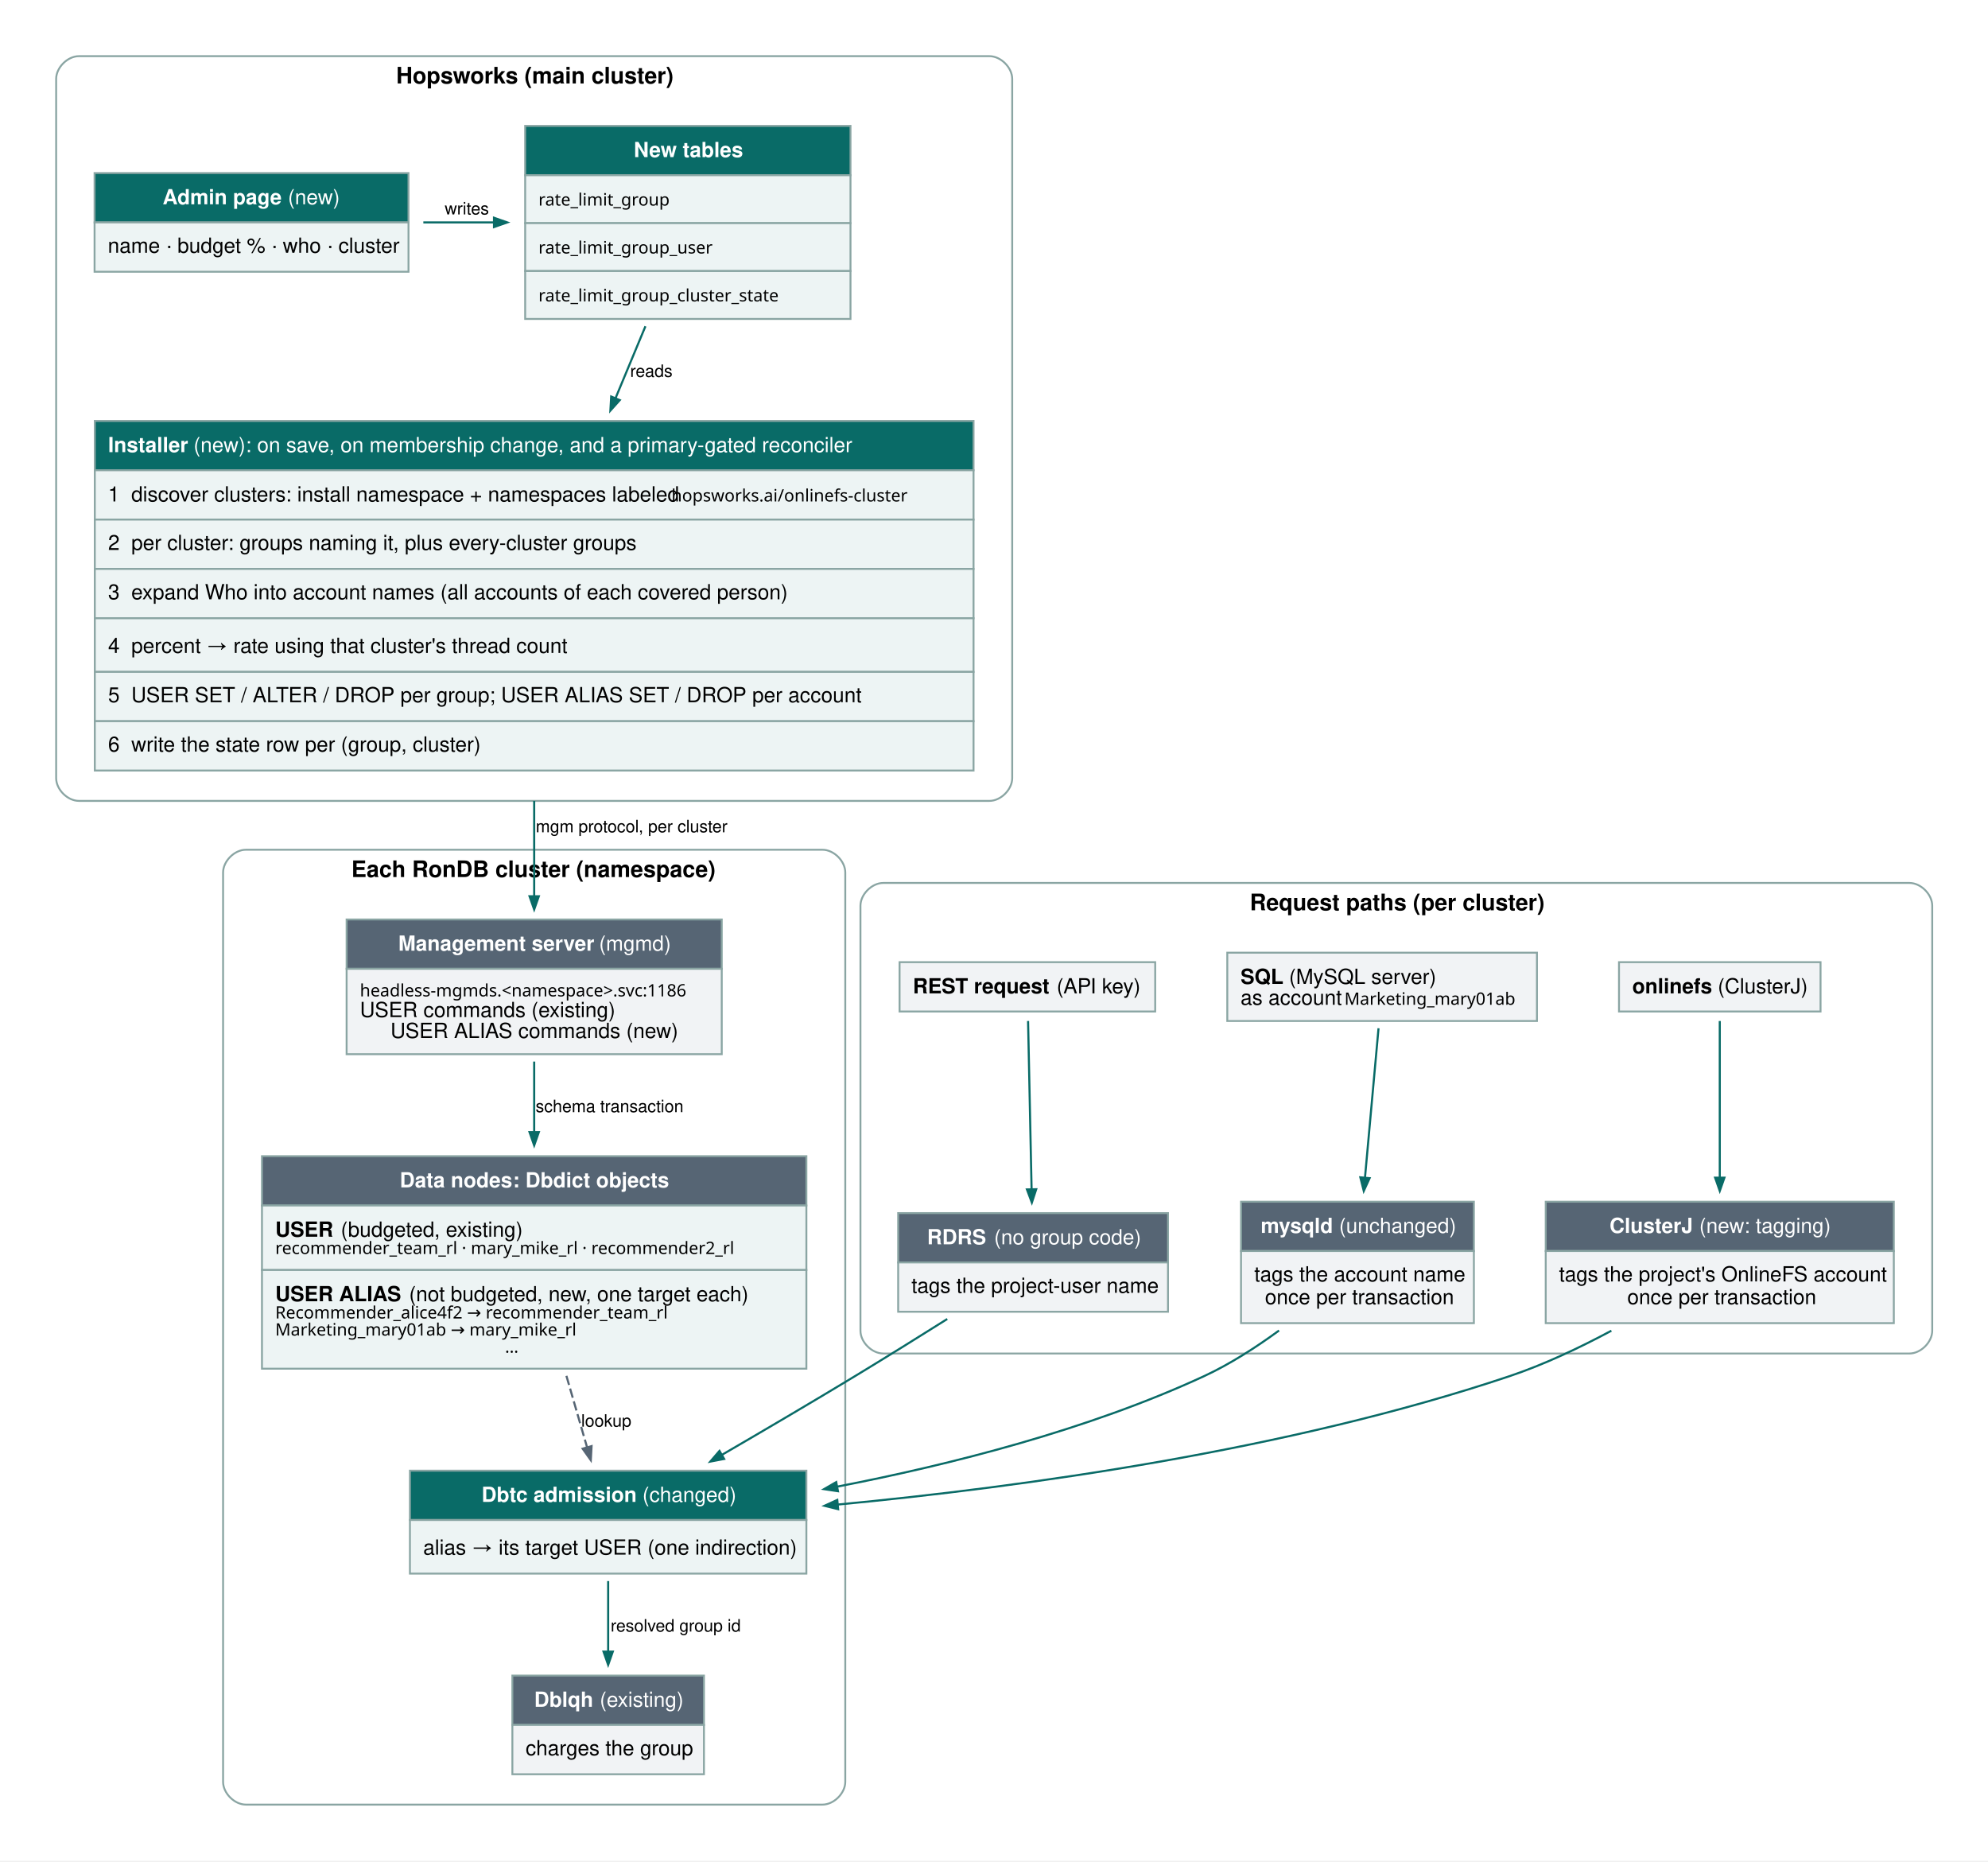
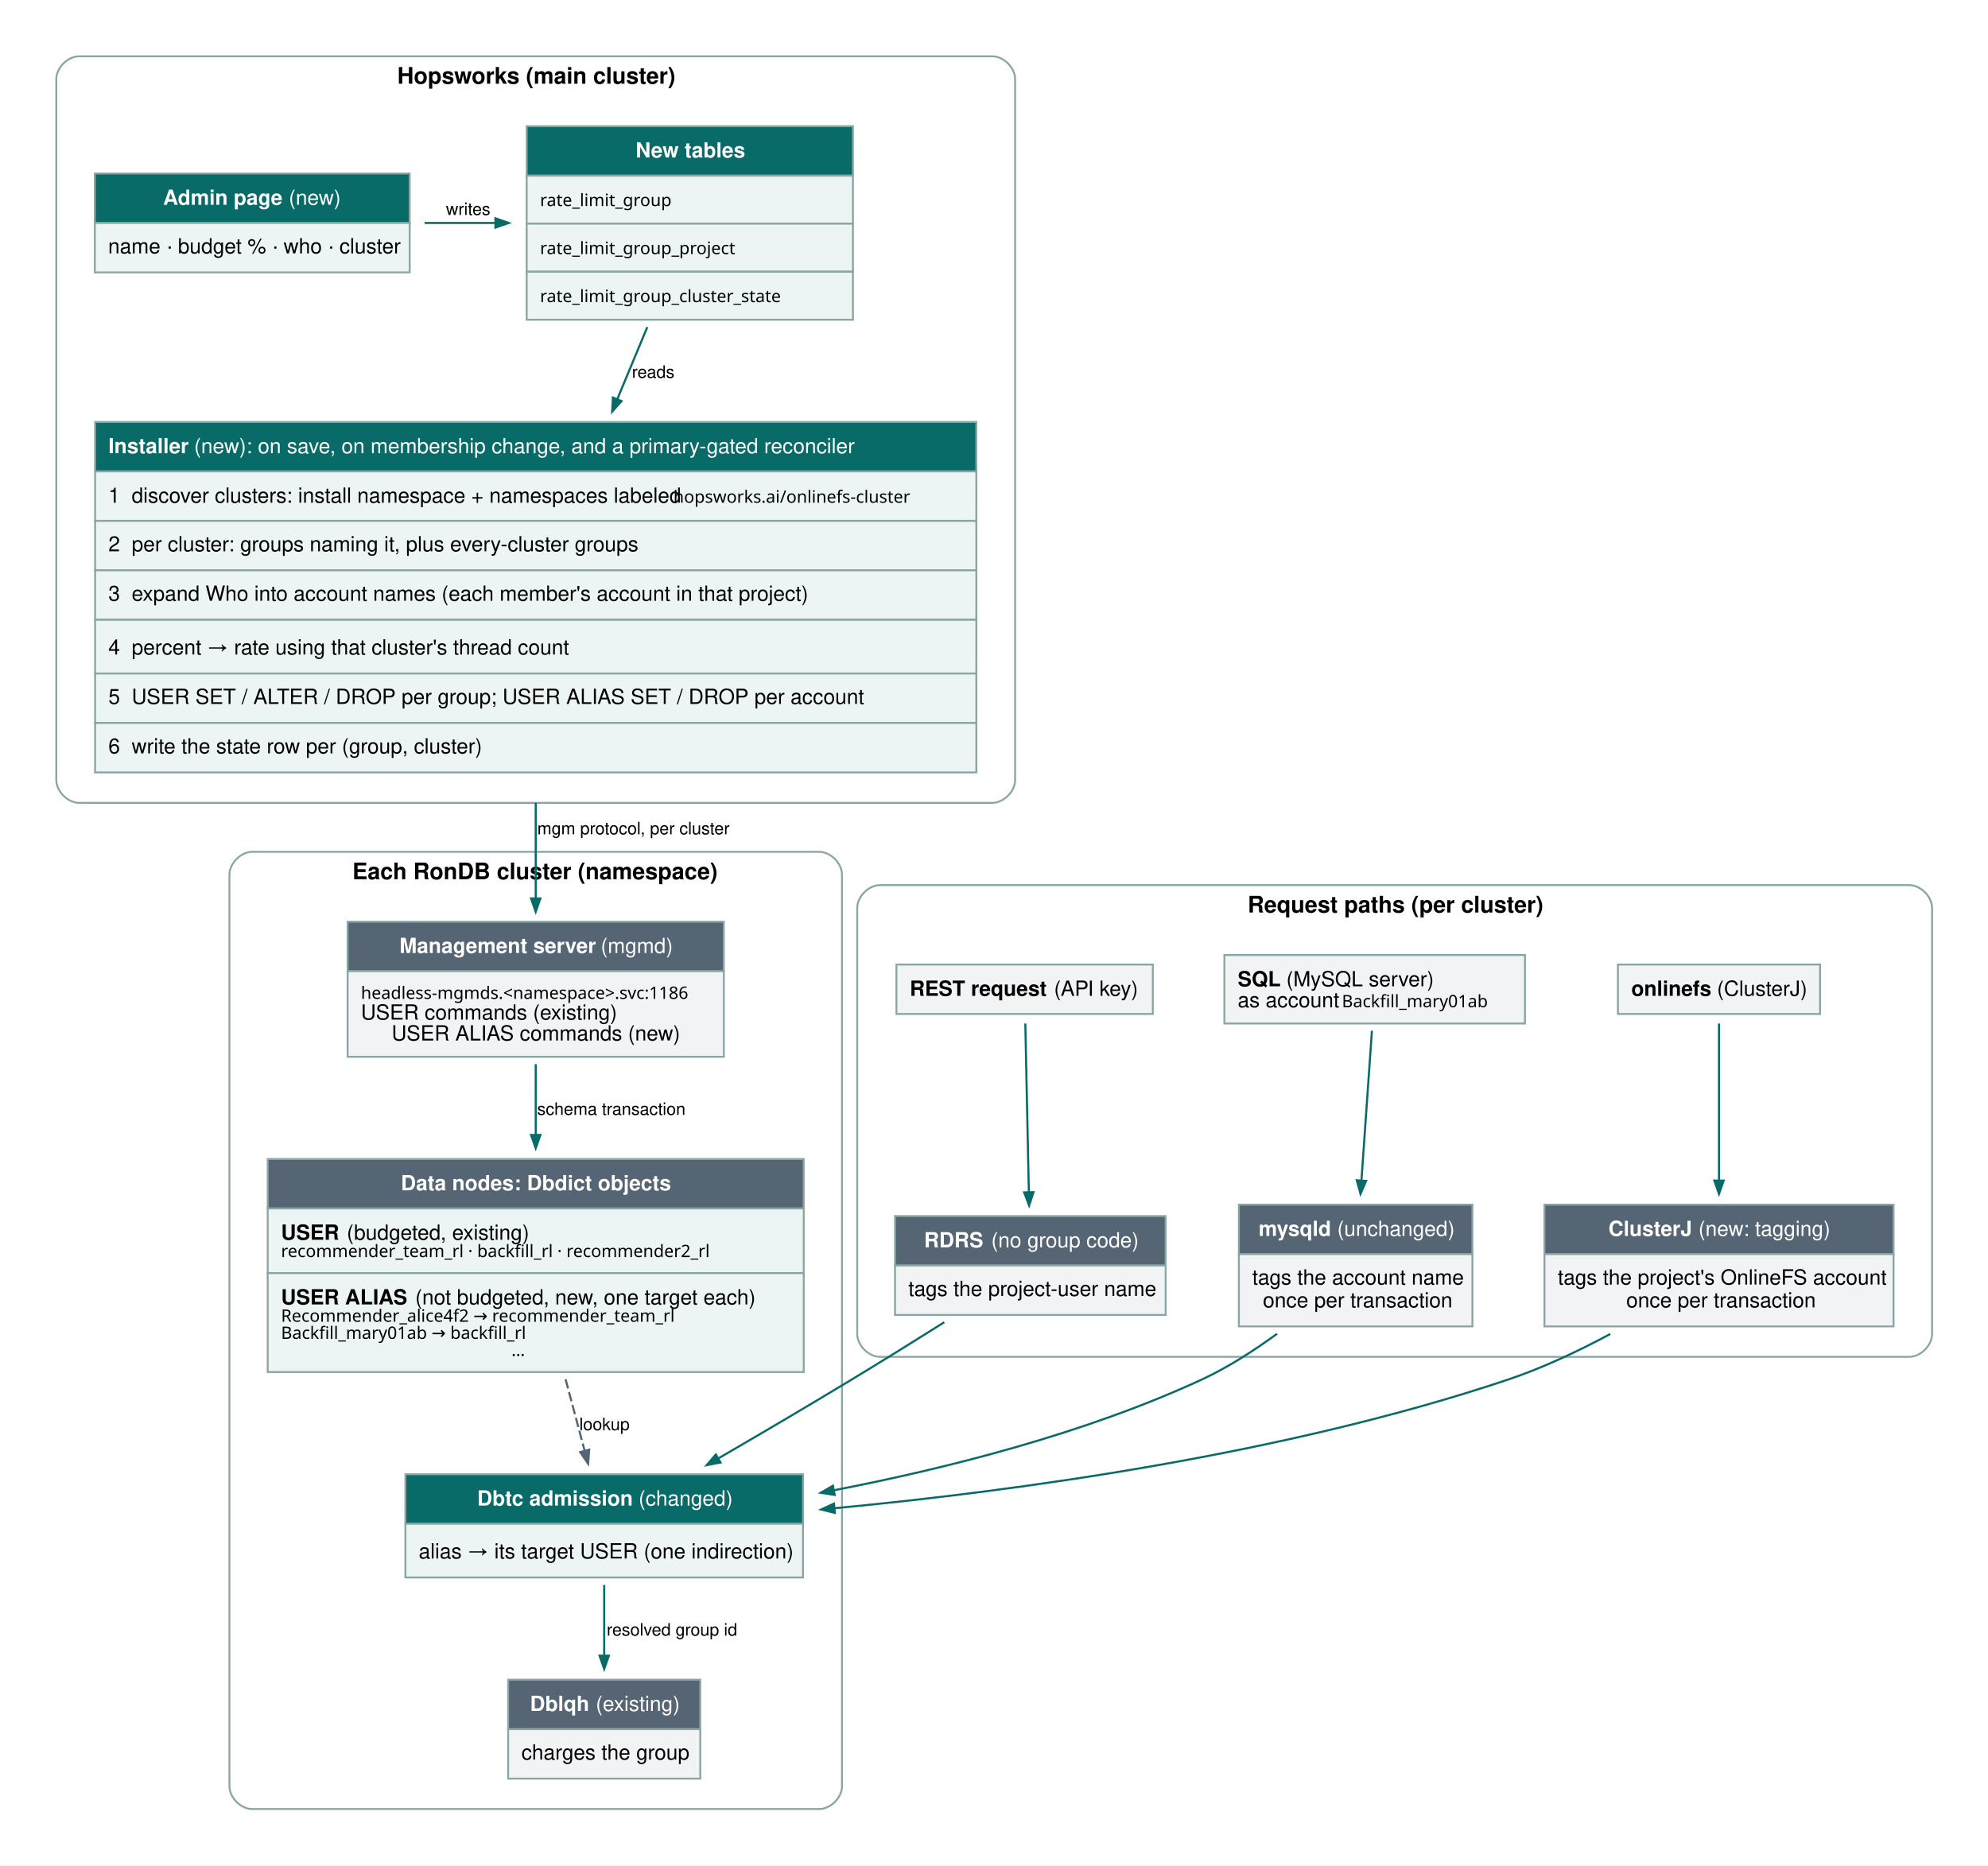
- <svg xmlns="http://www.w3.org/2000/svg" width="1048pt" height="981pt" viewBox="0.00 0.00 1048.00 981.00">
+ <svg xmlns="http://www.w3.org/2000/svg" width="1045pt" height="981pt" viewBox="0.00 0.00 1045.00 981.00">
  <g id="graph0" class="graph" transform="scale(1 1) rotate(0) translate(21.6 959.1)">
-     <polygon fill="white" stroke="none" points="-21.6,21.6 -21.6,-959.1 1026.6,-959.1 1026.6,21.6 -21.6,21.6" />
+     <polygon fill="white" stroke="none" points="-21.6,21.6 -21.6,-959.1 1023.6,-959.1 1023.6,21.6 -21.6,21.6" />
    <g id="clust1" class="cluster">
      <path fill="white" stroke="#8aa5a3" d="M20,-537C20,-537 500,-537 500,-537 506,-537 512,-543 512,-549 512,-549 512,-917.5 512,-917.5 512,-923.5 506,-929.5 500,-929.5 500,-929.5 20,-929.5 20,-929.5 14,-929.5 8,-923.5 8,-917.5 8,-917.5 8,-549 8,-549 8,-543 14,-537 20,-537" />
      <text xml:space="preserve" text-anchor="start" x="187.25" y="-915.1" font-family="Helvetica,sans-Serif" font-weight="bold" font-size="12.00">Hopsworks (main cluster)</text>
    </g>
    <g id="clust2" class="cluster">
-       <path fill="white" stroke="#8aa5a3" d="M108,-8C108,-8 412,-8 412,-8 418,-8 424,-14 424,-20 424,-20 424,-499.25 424,-499.25 424,-505.25 418,-511.25 412,-511.25 412,-511.25 108,-511.25 108,-511.25 102,-511.25 96,-505.25 96,-499.25 96,-499.25 96,-20 96,-20 96,-14 102,-8 108,-8" />
+       <path fill="white" stroke="#8aa5a3" d="M111,-8C111,-8 409,-8 409,-8 415,-8 421,-14 421,-20 421,-20 421,-499.25 421,-499.25 421,-505.25 415,-511.25 409,-511.25 409,-511.25 111,-511.25 111,-511.25 105,-511.25 99,-505.25 99,-499.25 99,-499.25 99,-20 99,-20 99,-14 105,-8 111,-8" />
      <text xml:space="preserve" text-anchor="start" x="163.62" y="-496.85" font-family="Helvetica,sans-Serif" font-weight="bold" font-size="12.00">Each RonDB cluster (namespace)</text>
    </g>
    <g id="clust3" class="cluster">
-       <path fill="white" stroke="#8aa5a3" d="M444,-245.75C444,-245.75 985,-245.75 985,-245.75 991,-245.75 997,-251.75 997,-257.75 997,-257.75 997,-481.75 997,-481.75 997,-487.75 991,-493.75 985,-493.75 985,-493.75 444,-493.75 444,-493.75 438,-493.75 432,-487.75 432,-481.75 432,-481.75 432,-257.75 432,-257.75 432,-251.75 438,-245.75 444,-245.75" />
-       <text xml:space="preserve" text-anchor="start" x="637.25" y="-479.35" font-family="Helvetica,sans-Serif" font-weight="bold" font-size="12.00">Request paths (per cluster)</text>
+       <path fill="white" stroke="#8aa5a3" d="M441,-245.75C441,-245.75 982,-245.75 982,-245.75 988,-245.75 994,-251.75 994,-257.75 994,-257.75 994,-481.75 994,-481.75 994,-487.75 988,-493.75 982,-493.75 982,-493.75 441,-493.75 441,-493.75 435,-493.75 429,-487.75 429,-481.75 429,-481.75 429,-257.75 429,-257.75 429,-251.75 435,-245.75 441,-245.75" />
+       <text xml:space="preserve" text-anchor="start" x="634.25" y="-479.35" font-family="Helvetica,sans-Serif" font-weight="bold" font-size="12.00">Request paths (per cluster)</text>
    </g>
    <g id="node1" class="node">
      <polygon fill="#096b67" stroke="none" points="28.25,-841.88 28.25,-867.88 193.75,-867.88 193.75,-841.88 28.25,-841.88" />
      <polygon fill="none" stroke="#8aa5a3" points="28.25,-841.88 28.25,-867.88 193.75,-867.88 193.75,-841.88 28.25,-841.88" />
      <text xml:space="preserve" text-anchor="start" x="64.12" y="-851.42" font-family="Helvetica,sans-Serif" font-weight="bold" font-size="11.00" fill="white">Admin page</text>
      <text xml:space="preserve" text-anchor="start" x="127.12" y="-851.42" font-family="Helvetica,sans-Serif" font-size="11.00" fill="white"> (new)</text>
      <polygon fill="#edf4f4" stroke="none" points="28.25,-815.88 28.25,-841.88 193.75,-841.88 193.75,-815.88 28.25,-815.88" />
      <polygon fill="none" stroke="#8aa5a3" points="28.25,-815.88 28.25,-841.88 193.75,-841.88 193.75,-815.88 28.25,-815.88" />
      <text xml:space="preserve" text-anchor="start" x="35.25" y="-825.88" font-family="Helvetica,sans-Serif" font-size="11.00">name · budget % · who · cluster</text>
    </g>
    <g id="node2" class="node">
      <polygon fill="#096b67" stroke="none" points="255.25,-866.75 255.25,-892.75 426.75,-892.75 426.75,-866.75 255.25,-866.75" />
      <polygon fill="none" stroke="#8aa5a3" points="255.25,-866.75 255.25,-892.75 426.75,-892.75 426.75,-866.75 255.25,-866.75" />
      <text xml:space="preserve" text-anchor="start" x="312.5" y="-876.3" font-family="Helvetica,sans-Serif" font-weight="bold" font-size="11.00" fill="white">New tables</text>
      <polygon fill="#edf4f4" stroke="none" points="255.25,-841.5 255.25,-866.75 426.75,-866.75 426.75,-841.5 255.25,-841.5" />
      <polygon fill="none" stroke="#8aa5a3" points="255.25,-841.5 255.25,-866.75 426.75,-866.75 426.75,-841.5 255.25,-841.5" />
      <text xml:space="preserve" text-anchor="start" x="262.25" y="-850.75" font-family="Menlo" font-size="9.00">rate_limit_group</text>
      <polygon fill="#edf4f4" stroke="none" points="255.25,-816.25 255.25,-841.5 426.75,-841.5 426.75,-816.25 255.25,-816.25" />
      <polygon fill="none" stroke="#8aa5a3" points="255.25,-816.25 255.25,-841.5 426.75,-841.5 426.75,-816.25 255.25,-816.25" />
-       <text xml:space="preserve" text-anchor="start" x="262.25" y="-825.5" font-family="Menlo" font-size="9.00">rate_limit_group_user</text>
+       <text xml:space="preserve" text-anchor="start" x="262.25" y="-825.5" font-family="Menlo" font-size="9.00">rate_limit_group_project</text>
      <polygon fill="#edf4f4" stroke="none" points="255.25,-791 255.25,-816.25 426.75,-816.25 426.75,-791 255.25,-791" />
      <polygon fill="none" stroke="#8aa5a3" points="255.25,-791 255.25,-816.25 426.75,-816.25 426.75,-791 255.25,-791" />
      <text xml:space="preserve" text-anchor="start" x="262.25" y="-800.25" font-family="Menlo" font-size="9.00">rate_limit_group_cluster_state</text>
    </g>
    <g id="edge1" class="edge">
      <path fill="none" stroke="#096b67" stroke-width="1.1" d="M201.57,-841.88C213.83,-841.88 226.47,-841.88 238.91,-841.88" />
      <polygon fill="#096b67" stroke="#096b67" stroke-width="1.1" points="238.82,-844.33 245.82,-841.88 238.82,-839.43 238.82,-844.33" />
      <text xml:space="preserve" text-anchor="middle" x="224.5" y="-846.08" font-family="Helvetica,sans-Serif" font-size="9.00">writes</text>
    </g>
    <g id="node3" class="node">
      <polygon fill="#096b67" stroke="none" points="28.38,-711.25 28.38,-737.25 491.62,-737.25 491.62,-711.25 28.38,-711.25" />
      <polygon fill="none" stroke="#8aa5a3" points="28.38,-711.25 28.38,-737.25 491.62,-737.25 491.62,-711.25 28.38,-711.25" />
      <text xml:space="preserve" text-anchor="start" x="35.38" y="-720.8" font-family="Helvetica,sans-Serif" font-weight="bold" font-size="11.00" fill="white">Installer</text>
      <text xml:space="preserve" text-anchor="start" x="77.38" y="-720.8" font-family="Helvetica,sans-Serif" font-size="11.00" fill="white"> (new): on save, on membership change, and a primary-gated reconciler</text>
      <polygon fill="#edf4f4" stroke="none" points="28.38,-685.25 28.38,-711.25 491.62,-711.25 491.62,-685.25 28.38,-685.25" />
      <polygon fill="none" stroke="#8aa5a3" points="28.38,-685.25 28.38,-711.25 491.62,-711.25 491.62,-685.25 28.38,-685.25" />
      <text xml:space="preserve" text-anchor="start" x="35.38" y="-694.8" font-family="Helvetica,sans-Serif" font-size="11.00">1  discover clusters: install namespace + namespaces labeled </text>
      <text xml:space="preserve" text-anchor="start" x="332.38" y="-694.8" font-family="Menlo" font-size="9.00">hopsworks.ai/onlinefs-cluster</text>
      <polygon fill="#edf4f4" stroke="none" points="28.38,-659.25 28.38,-685.25 491.62,-685.25 491.62,-659.25 28.38,-659.25" />
      <polygon fill="none" stroke="#8aa5a3" points="28.38,-659.25 28.38,-685.25 491.62,-685.25 491.62,-659.25 28.38,-659.25" />
      <text xml:space="preserve" text-anchor="start" x="35.38" y="-669.25" font-family="Helvetica,sans-Serif" font-size="11.00">2  per cluster: groups naming it, plus every-cluster groups</text>
      <polygon fill="#edf4f4" stroke="none" points="28.38,-633.25 28.38,-659.25 491.62,-659.25 491.62,-633.25 28.38,-633.25" />
      <polygon fill="none" stroke="#8aa5a3" points="28.38,-633.25 28.38,-659.25 491.62,-659.25 491.62,-633.25 28.38,-633.25" />
-       <text xml:space="preserve" text-anchor="start" x="35.38" y="-643.25" font-family="Helvetica,sans-Serif" font-size="11.00">3  expand Who into account names (all accounts of each covered person)</text>
+       <text xml:space="preserve" text-anchor="start" x="35.38" y="-643.25" font-family="Helvetica,sans-Serif" font-size="11.00">3  expand Who into account names (each member's account in that project)</text>
      <polygon fill="#edf4f4" stroke="none" points="28.38,-605 28.38,-633.25 491.62,-633.25 491.62,-605 28.38,-605" />
      <polygon fill="none" stroke="#8aa5a3" points="28.38,-605 28.38,-633.25 491.62,-633.25 491.62,-605 28.38,-605" />
      <text xml:space="preserve" text-anchor="start" x="35.38" y="-615" font-family="Helvetica,sans-Serif" font-size="11.00">4  percent → rate using that cluster's thread count</text>
      <polygon fill="#edf4f4" stroke="none" points="28.38,-579 28.38,-605 491.62,-605 491.62,-579 28.38,-579" />
      <polygon fill="none" stroke="#8aa5a3" points="28.38,-579 28.38,-605 491.62,-605 491.62,-579 28.38,-579" />
      <text xml:space="preserve" text-anchor="start" x="35.38" y="-589" font-family="Helvetica,sans-Serif" font-size="11.00">5  USER SET / ALTER / DROP per group; USER ALIAS SET / DROP per account</text>
      <polygon fill="#edf4f4" stroke="none" points="28.38,-553 28.38,-579 491.62,-579 491.62,-553 28.38,-553" />
      <polygon fill="none" stroke="#8aa5a3" points="28.38,-553 28.38,-579 491.62,-579 491.62,-553 28.38,-553" />
      <text xml:space="preserve" text-anchor="start" x="35.38" y="-563" font-family="Helvetica,sans-Serif" font-size="11.00">6  write the state row per (group, cluster)</text>
    </g>
    <g id="edge2" class="edge">
      <path fill="none" stroke="#096b67" stroke-width="1.1" d="M318.65,-787.14C313.68,-775.19 308.25,-762.13 302.76,-748.94" />
      <polygon fill="#096b67" stroke="#096b67" stroke-width="1.1" points="305.12,-748.22 300.17,-742.7 300.59,-750.1 305.12,-748.22" />
      <text xml:space="preserve" text-anchor="middle" x="321.76" y="-760.45" font-family="Helvetica,sans-Serif" font-size="9.00">reads</text>
    </g>
    <g id="node4" class="node">
      <polygon fill="#566574" stroke="none" points="161.12,-448.5 161.12,-474.5 358.88,-474.5 358.88,-448.5 161.12,-448.5" />
      <polygon fill="none" stroke="#8aa5a3" points="161.12,-448.5 161.12,-474.5 358.88,-474.5 358.88,-448.5 161.12,-448.5" />
      <text xml:space="preserve" text-anchor="start" x="188.38" y="-458.05" font-family="Helvetica,sans-Serif" font-weight="bold" font-size="11.00" fill="white">Management server</text>
      <text xml:space="preserve" text-anchor="start" x="291.12" y="-458.05" font-family="Helvetica,sans-Serif" font-size="11.00" fill="white"> (mgmd)</text>
      <polygon fill="#f1f3f5" stroke="none" points="161.12,-403.5 161.12,-448.5 358.88,-448.5 358.88,-403.5 161.12,-403.5" />
      <polygon fill="none" stroke="#8aa5a3" points="161.12,-403.5 161.12,-448.5 358.88,-448.5 358.88,-403.5 161.12,-403.5" />
      <text xml:space="preserve" text-anchor="start" x="168.12" y="-433.95" font-family="Menlo" font-size="9.00">headless-mgmds.&lt;namespace&gt;.svc:1186</text>
      <text xml:space="preserve" text-anchor="start" x="168.12" y="-423.05" font-family="Helvetica,sans-Serif" font-size="11.00">USER commands (existing)</text>
      <text xml:space="preserve" text-anchor="start" x="184.25" y="-412.05" font-family="Helvetica,sans-Serif" font-size="11.00">USER ALIAS commands (new)</text>
    </g>
    <g id="edge9" class="edge">
      <path fill="none" stroke="#096b67" stroke-width="1.1" d="M260,-537C260,-519.3 260,-501.81 260,-486.65" />
      <polygon fill="#096b67" stroke="#096b67" stroke-width="1.1" points="262.45,-486.74 260,-479.74 257.55,-486.74 262.45,-486.74" />
      <text xml:space="preserve" text-anchor="middle" x="311.38" y="-520.45" font-family="Helvetica,sans-Serif" font-size="9.00">mgm protocol, per cluster</text>
    </g>
    <g id="node5" class="node">
-       <polygon fill="#566574" stroke="none" points="116.5,-323.75 116.5,-349.75 403.5,-349.75 403.5,-323.75 116.5,-323.75" />
-       <polygon fill="none" stroke="#8aa5a3" points="116.5,-323.75 116.5,-349.75 403.5,-349.75 403.5,-323.75 116.5,-323.75" />
+       <polygon fill="#566574" stroke="none" points="119.12,-323.75 119.12,-349.75 400.88,-349.75 400.88,-323.75 119.12,-323.75" />
+       <polygon fill="none" stroke="#8aa5a3" points="119.12,-323.75 119.12,-349.75 400.88,-349.75 400.88,-323.75 119.12,-323.75" />
      <text xml:space="preserve" text-anchor="start" x="189.12" y="-333.3" font-family="Helvetica,sans-Serif" font-weight="bold" font-size="11.00" fill="white">Data nodes: Dbdict objects</text>
-       <polygon fill="#edf4f4" stroke="none" points="116.5,-289.75 116.5,-323.75 403.5,-323.75 403.5,-289.75 116.5,-289.75" />
-       <polygon fill="none" stroke="#8aa5a3" points="116.5,-289.75 116.5,-323.75 403.5,-323.75 403.5,-289.75 116.5,-289.75" />
-       <text xml:space="preserve" text-anchor="start" x="123.5" y="-307.3" font-family="Helvetica,sans-Serif" font-weight="bold" font-size="11.00">USER</text>
-       <text xml:space="preserve" text-anchor="start" x="155" y="-307.3" font-family="Helvetica,sans-Serif" font-size="11.00"> (budgeted, existing)</text>
-       <text xml:space="preserve" text-anchor="start" x="123.5" y="-298.2" font-family="Menlo" font-size="9.00">recommender_team_rl · mary_mike_rl · recommender2_rl</text>
-       <polygon fill="#edf4f4" stroke="none" points="116.5,-237.75 116.5,-289.75 403.5,-289.75 403.5,-237.75 116.5,-237.75" />
-       <polygon fill="none" stroke="#8aa5a3" points="116.5,-237.75 116.5,-289.75 403.5,-289.75 403.5,-237.75 116.5,-237.75" />
-       <text xml:space="preserve" text-anchor="start" x="123.5" y="-273.3" font-family="Helvetica,sans-Serif" font-weight="bold" font-size="11.00">USER ALIAS</text>
-       <text xml:space="preserve" text-anchor="start" x="191" y="-273.3" font-family="Helvetica,sans-Serif" font-size="11.00"> (not budgeted, new, one target each)</text>
-       <text xml:space="preserve" text-anchor="start" x="123.5" y="-264.2" font-family="Menlo" font-size="9.00">Recommender_alice4f2 → recommender_team_rl</text>
-       <text xml:space="preserve" text-anchor="start" x="123.5" y="-255.2" font-family="Menlo" font-size="9.00">Marketing_mary01ab → mary_mike_rl</text>
-       <text xml:space="preserve" text-anchor="start" x="244.62" y="-246.2" font-family="Menlo" font-size="9.00">…</text>
+       <polygon fill="#edf4f4" stroke="none" points="119.12,-289.75 119.12,-323.75 400.88,-323.75 400.88,-289.75 119.12,-289.75" />
+       <polygon fill="none" stroke="#8aa5a3" points="119.12,-289.75 119.12,-323.75 400.88,-323.75 400.88,-289.75 119.12,-289.75" />
+       <text xml:space="preserve" text-anchor="start" x="126.12" y="-307.3" font-family="Helvetica,sans-Serif" font-weight="bold" font-size="11.00">USER</text>
+       <text xml:space="preserve" text-anchor="start" x="157.62" y="-307.3" font-family="Helvetica,sans-Serif" font-size="11.00"> (budgeted, existing)</text>
+       <text xml:space="preserve" text-anchor="start" x="126.12" y="-298.2" font-family="Menlo" font-size="9.00">recommender_team_rl · backfill_rl · recommender2_rl</text>
+       <polygon fill="#edf4f4" stroke="none" points="119.12,-237.75 119.12,-289.75 400.88,-289.75 400.88,-237.75 119.12,-237.75" />
+       <polygon fill="none" stroke="#8aa5a3" points="119.12,-237.75 119.12,-289.75 400.88,-289.75 400.88,-237.75 119.12,-237.75" />
+       <text xml:space="preserve" text-anchor="start" x="126.12" y="-273.3" font-family="Helvetica,sans-Serif" font-weight="bold" font-size="11.00">USER ALIAS</text>
+       <text xml:space="preserve" text-anchor="start" x="193.62" y="-273.3" font-family="Helvetica,sans-Serif" font-size="11.00"> (not budgeted, new, one target each)</text>
+       <text xml:space="preserve" text-anchor="start" x="126.12" y="-264.2" font-family="Menlo" font-size="9.00">Recommender_alice4f2 → recommender_team_rl</text>
+       <text xml:space="preserve" text-anchor="start" x="126.12" y="-255.2" font-family="Menlo" font-size="9.00">Backfill_mary01ab → backfill_rl</text>
+       <text xml:space="preserve" text-anchor="start" x="247.25" y="-246.2" font-family="Menlo" font-size="9.00">…</text>
    </g>
    <g id="edge3" class="edge">
      <path fill="none" stroke="#096b67" stroke-width="1.1" d="M260,-399.61C260,-388.05 260,-375.01 260,-362.15" />
      <polygon fill="#096b67" stroke="#096b67" stroke-width="1.1" points="262.45,-362.41 260,-355.41 257.55,-362.41 262.45,-362.41" />
      <text xml:space="preserve" text-anchor="middle" x="299.75" y="-372.95" font-family="Helvetica,sans-Serif" font-size="9.00">schema transaction</text>
    </g>
    <g id="node6" class="node">
-       <polygon fill="#096b67" stroke="none" points="194.5,-158 194.5,-184 403.5,-184 403.5,-158 194.5,-158" />
-       <polygon fill="none" stroke="#8aa5a3" points="194.5,-158 194.5,-184 403.5,-184 403.5,-158 194.5,-158" />
-       <text xml:space="preserve" text-anchor="start" x="232.25" y="-167.55" font-family="Helvetica,sans-Serif" font-weight="bold" font-size="11.00" fill="white">Dbtc admission</text>
-       <text xml:space="preserve" text-anchor="start" x="314" y="-167.55" font-family="Helvetica,sans-Serif" font-size="11.00" fill="white"> (changed)</text>
-       <polygon fill="#edf4f4" stroke="none" points="194.5,-129.75 194.5,-158 403.5,-158 403.5,-129.75 194.5,-129.75" />
-       <polygon fill="none" stroke="#8aa5a3" points="194.5,-129.75 194.5,-158 403.5,-158 403.5,-129.75 194.5,-129.75" />
-       <text xml:space="preserve" text-anchor="start" x="201.5" y="-139.75" font-family="Helvetica,sans-Serif" font-size="11.00">alias → its target USER (one indirection)</text>
+       <polygon fill="#096b67" stroke="none" points="191.5,-158 191.5,-184 400.5,-184 400.5,-158 191.5,-158" />
+       <polygon fill="none" stroke="#8aa5a3" points="191.5,-158 191.5,-184 400.5,-184 400.5,-158 191.5,-158" />
+       <text xml:space="preserve" text-anchor="start" x="229.25" y="-167.55" font-family="Helvetica,sans-Serif" font-weight="bold" font-size="11.00" fill="white">Dbtc admission</text>
+       <text xml:space="preserve" text-anchor="start" x="311" y="-167.55" font-family="Helvetica,sans-Serif" font-size="11.00" fill="white"> (changed)</text>
+       <polygon fill="#edf4f4" stroke="none" points="191.5,-129.75 191.5,-158 400.5,-158 400.5,-129.75 191.5,-129.75" />
+       <polygon fill="none" stroke="#8aa5a3" points="191.5,-129.75 191.5,-158 400.5,-158 400.5,-129.75 191.5,-129.75" />
+       <text xml:space="preserve" text-anchor="start" x="198.5" y="-139.75" font-family="Helvetica,sans-Serif" font-size="11.00">alias → its target USER (one indirection)</text>
    </g>
    <g id="edge4" class="edge">
-       <path fill="none" stroke="#566574" stroke-width="1.1" stroke-dasharray="5,2" d="M276.99,-233.98C280.69,-221.19 284.51,-207.97 287.91,-196.21" />
-       <polygon fill="#566574" stroke="#566574" stroke-width="1.1" points="290.25,-196.94 289.85,-189.53 285.55,-195.58 290.25,-196.94" />
-       <text xml:space="preserve" text-anchor="middle" x="298.02" y="-207.2" font-family="Helvetica,sans-Serif" font-size="9.00">lookup</text>
+       <path fill="none" stroke="#566574" stroke-width="1.1" stroke-dasharray="5,2" d="M275.69,-233.98C279.1,-221.19 282.63,-207.97 285.77,-196.21" />
+       <polygon fill="#566574" stroke="#566574" stroke-width="1.1" points="288.11,-196.94 287.55,-189.54 283.38,-195.67 288.11,-196.94" />
+       <text xml:space="preserve" text-anchor="middle" x="296.16" y="-207.2" font-family="Helvetica,sans-Serif" font-size="9.00">lookup</text>
    </g>
    <g id="node7" class="node">
-       <polygon fill="#566574" stroke="none" points="248.5,-50 248.5,-76 349.5,-76 349.5,-50 248.5,-50" />
-       <polygon fill="none" stroke="#8aa5a3" points="248.5,-50 248.5,-76 349.5,-76 349.5,-50 248.5,-50" />
-       <text xml:space="preserve" text-anchor="start" x="260" y="-59.55" font-family="Helvetica,sans-Serif" font-weight="bold" font-size="11.00" fill="white">Dblqh</text>
-       <text xml:space="preserve" text-anchor="start" x="291.5" y="-59.55" font-family="Helvetica,sans-Serif" font-size="11.00" fill="white"> (existing)</text>
-       <polygon fill="#f1f3f5" stroke="none" points="248.5,-24 248.5,-50 349.5,-50 349.5,-24 248.5,-24" />
-       <polygon fill="none" stroke="#8aa5a3" points="248.5,-24 248.5,-50 349.5,-50 349.5,-24 248.5,-24" />
-       <text xml:space="preserve" text-anchor="start" x="255.5" y="-34" font-family="Helvetica,sans-Serif" font-size="11.00">charges the group</text>
+       <polygon fill="#566574" stroke="none" points="245.5,-50 245.5,-76 346.5,-76 346.5,-50 245.5,-50" />
+       <polygon fill="none" stroke="#8aa5a3" points="245.5,-50 245.5,-76 346.5,-76 346.5,-50 245.5,-50" />
+       <text xml:space="preserve" text-anchor="start" x="257" y="-59.55" font-family="Helvetica,sans-Serif" font-weight="bold" font-size="11.00" fill="white">Dblqh</text>
+       <text xml:space="preserve" text-anchor="start" x="288.5" y="-59.55" font-family="Helvetica,sans-Serif" font-size="11.00" fill="white"> (existing)</text>
+       <polygon fill="#f1f3f5" stroke="none" points="245.5,-24 245.5,-50 346.5,-50 346.5,-24 245.5,-24" />
+       <polygon fill="none" stroke="#8aa5a3" points="245.5,-24 245.5,-50 346.5,-50 346.5,-24 245.5,-24" />
+       <text xml:space="preserve" text-anchor="start" x="252.5" y="-34" font-family="Helvetica,sans-Serif" font-size="11.00">charges the group</text>
    </g>
    <g id="edge5" class="edge">
-       <path fill="none" stroke="#096b67" stroke-width="1.1" d="M299,-125.82C299,-114.23 299,-100.84 299,-88.62" />
-       <polygon fill="#096b67" stroke="#096b67" stroke-width="1.1" points="301.45,-88.64 299,-81.64 296.55,-88.64 301.45,-88.64" />
-       <text xml:space="preserve" text-anchor="middle" x="334.62" y="-99.2" font-family="Helvetica,sans-Serif" font-size="9.00">resolved group id</text>
+       <path fill="none" stroke="#096b67" stroke-width="1.1" d="M296,-125.82C296,-114.23 296,-100.84 296,-88.62" />
+       <polygon fill="#096b67" stroke="#096b67" stroke-width="1.1" points="298.45,-88.64 296,-81.64 293.55,-88.64 298.45,-88.64" />
+       <text xml:space="preserve" text-anchor="middle" x="331.62" y="-99.2" font-family="Helvetica,sans-Serif" font-size="9.00">resolved group id</text>
    </g>
    <g id="node8" class="node">
-       <polygon fill="#f1f3f5" stroke="none" points="452.62,-426 452.62,-452 587.38,-452 587.38,-426 452.62,-426" />
-       <polygon fill="none" stroke="#8aa5a3" points="452.62,-426 452.62,-452 587.38,-452 587.38,-426 452.62,-426" />
-       <text xml:space="preserve" text-anchor="start" x="459.62" y="-435.55" font-family="Helvetica,sans-Serif" font-weight="bold" font-size="11.00">REST request</text>
-       <text xml:space="preserve" text-anchor="start" x="532.38" y="-435.55" font-family="Helvetica,sans-Serif" font-size="11.00"> (API key)</text>
+       <polygon fill="#f1f3f5" stroke="none" points="449.62,-426 449.62,-452 584.38,-452 584.38,-426 449.62,-426" />
+       <polygon fill="none" stroke="#8aa5a3" points="449.62,-426 449.62,-452 584.38,-452 584.38,-426 449.62,-426" />
+       <text xml:space="preserve" text-anchor="start" x="456.62" y="-435.55" font-family="Helvetica,sans-Serif" font-weight="bold" font-size="11.00">REST request</text>
+       <text xml:space="preserve" text-anchor="start" x="529.38" y="-435.55" font-family="Helvetica,sans-Serif" font-size="11.00"> (API key)</text>
    </g>
    <g id="node9" class="node">
-       <polygon fill="#566574" stroke="none" points="451.88,-293.75 451.88,-319.75 594.12,-319.75 594.12,-293.75 451.88,-293.75" />
-       <polygon fill="none" stroke="#8aa5a3" points="451.88,-293.75 451.88,-319.75 594.12,-319.75 594.12,-293.75 451.88,-293.75" />
-       <text xml:space="preserve" text-anchor="start" x="467.12" y="-303.3" font-family="Helvetica,sans-Serif" font-weight="bold" font-size="11.00" fill="white">RDRS</text>
-       <text xml:space="preserve" text-anchor="start" x="499.38" y="-303.3" font-family="Helvetica,sans-Serif" font-size="11.00" fill="white"> (no group code)</text>
-       <polygon fill="#f1f3f5" stroke="none" points="451.88,-267.75 451.88,-293.75 594.12,-293.75 594.12,-267.75 451.88,-267.75" />
-       <polygon fill="none" stroke="#8aa5a3" points="451.88,-267.75 451.88,-293.75 594.12,-293.75 594.12,-267.75 451.88,-267.75" />
-       <text xml:space="preserve" text-anchor="start" x="458.88" y="-277.75" font-family="Helvetica,sans-Serif" font-size="11.00">tags the project-user name</text>
+       <polygon fill="#566574" stroke="none" points="448.88,-293.75 448.88,-319.75 591.12,-319.75 591.12,-293.75 448.88,-293.75" />
+       <polygon fill="none" stroke="#8aa5a3" points="448.88,-293.75 448.88,-319.75 591.12,-319.75 591.12,-293.75 448.88,-293.75" />
+       <text xml:space="preserve" text-anchor="start" x="464.12" y="-303.3" font-family="Helvetica,sans-Serif" font-weight="bold" font-size="11.00" fill="white">RDRS</text>
+       <text xml:space="preserve" text-anchor="start" x="496.38" y="-303.3" font-family="Helvetica,sans-Serif" font-size="11.00" fill="white"> (no group code)</text>
+       <polygon fill="#f1f3f5" stroke="none" points="448.88,-267.75 448.88,-293.75 591.12,-293.75 591.12,-267.75 448.88,-267.75" />
+       <polygon fill="none" stroke="#8aa5a3" points="448.88,-267.75 448.88,-293.75 591.12,-293.75 591.12,-267.75 448.88,-267.75" />
+       <text xml:space="preserve" text-anchor="start" x="455.88" y="-277.75" font-family="Helvetica,sans-Serif" font-size="11.00">tags the project-user name</text>
    </g>
    <g id="edge6" class="edge">
-       <path fill="none" stroke="#096b67" stroke-width="1.1" d="M520.36,-421C520.81,-399.24 521.61,-360.92 522.22,-332.18" />
-       <polygon fill="#096b67" stroke="#096b67" stroke-width="1.1" points="524.66,-332.32 522.36,-325.27 519.76,-332.22 524.66,-332.32" />
+       <path fill="none" stroke="#096b67" stroke-width="1.1" d="M517.36,-421C517.81,-399.24 518.61,-360.92 519.22,-332.18" />
+       <polygon fill="#096b67" stroke="#096b67" stroke-width="1.1" points="521.66,-332.32 519.36,-325.27 516.76,-332.22 521.66,-332.32" />
    </g>
    <g id="edge10" class="edge">
-       <path fill="none" stroke="#096b67" stroke-width="1.1" d="M477.76,-263.94C462.36,-254.24 444.99,-243.43 429,-233.75 406.2,-219.95 380.94,-205.1 358.8,-192.24" />
-       <polygon fill="#096b67" stroke="#096b67" stroke-width="1.1" points="360.14,-190.18 352.85,-188.79 357.68,-194.42 360.14,-190.18" />
+       <path fill="none" stroke="#096b67" stroke-width="1.1" d="M474.76,-263.94C459.36,-254.24 441.99,-243.43 426,-233.75 403.2,-219.95 377.94,-205.1 355.8,-192.24" />
+       <polygon fill="#096b67" stroke="#096b67" stroke-width="1.1" points="357.14,-190.18 349.85,-188.79 354.68,-194.42 357.14,-190.18" />
    </g>
    <g id="node10" class="node">
-       <polygon fill="#f1f3f5" stroke="none" points="625.38,-421 625.38,-457 788.62,-457 788.62,-421 625.38,-421" />
-       <polygon fill="none" stroke="#8aa5a3" points="625.38,-421 625.38,-457 788.62,-457 788.62,-421 625.38,-421" />
-       <text xml:space="preserve" text-anchor="start" x="632.38" y="-440.55" font-family="Helvetica,sans-Serif" font-weight="bold" font-size="11.00">SQL</text>
-       <text xml:space="preserve" text-anchor="start" x="654.88" y="-440.55" font-family="Helvetica,sans-Serif" font-size="11.00"> (MySQL server)</text>
-       <text xml:space="preserve" text-anchor="start" x="632.38" y="-429.55" font-family="Helvetica,sans-Serif" font-size="11.00">as account </text>
-       <text xml:space="preserve" text-anchor="start" x="687.12" y="-429.55" font-family="Menlo" font-size="9.00">Marketing_mary01ab</text>
+       <polygon fill="#f1f3f5" stroke="none" points="622,-421 622,-457 780,-457 780,-421 622,-421" />
+       <polygon fill="none" stroke="#8aa5a3" points="622,-421 622,-457 780,-457 780,-421 622,-421" />
+       <text xml:space="preserve" text-anchor="start" x="629" y="-440.55" font-family="Helvetica,sans-Serif" font-weight="bold" font-size="11.00">SQL</text>
+       <text xml:space="preserve" text-anchor="start" x="651.5" y="-440.55" font-family="Helvetica,sans-Serif" font-size="11.00"> (MySQL server)</text>
+       <text xml:space="preserve" text-anchor="start" x="629" y="-429.55" font-family="Helvetica,sans-Serif" font-size="11.00">as account </text>
+       <text xml:space="preserve" text-anchor="start" x="683.75" y="-429.55" font-family="Menlo" font-size="9.00">Backfill_mary01ab</text>
    </g>
    <g id="node11" class="node">
-       <polygon fill="#566574" stroke="none" points="632.62,-299.75 632.62,-325.75 755.38,-325.75 755.38,-299.75 632.62,-299.75" />
-       <polygon fill="none" stroke="#8aa5a3" points="632.62,-299.75 632.62,-325.75 755.38,-325.75 755.38,-299.75 632.62,-299.75" />
-       <text xml:space="preserve" text-anchor="start" x="643" y="-309.3" font-family="Helvetica,sans-Serif" font-weight="bold" font-size="11.00" fill="white">mysqld</text>
-       <text xml:space="preserve" text-anchor="start" x="681.25" y="-309.3" font-family="Helvetica,sans-Serif" font-size="11.00" fill="white"> (unchanged)</text>
-       <polygon fill="#f1f3f5" stroke="none" points="632.62,-261.75 632.62,-299.75 755.38,-299.75 755.38,-261.75 632.62,-261.75" />
-       <polygon fill="none" stroke="#8aa5a3" points="632.62,-261.75 632.62,-299.75 755.38,-299.75 755.38,-261.75 632.62,-261.75" />
-       <text xml:space="preserve" text-anchor="start" x="639.62" y="-283.75" font-family="Helvetica,sans-Serif" font-size="11.00">tags the account name</text>
-       <text xml:space="preserve" text-anchor="start" x="645.25" y="-271.75" font-family="Helvetica,sans-Serif" font-size="11.00">once per transaction</text>
+       <polygon fill="#566574" stroke="none" points="629.62,-299.75 629.62,-325.75 752.38,-325.75 752.38,-299.75 629.62,-299.75" />
+       <polygon fill="none" stroke="#8aa5a3" points="629.62,-299.75 629.62,-325.75 752.38,-325.75 752.38,-299.75 629.62,-299.75" />
+       <text xml:space="preserve" text-anchor="start" x="640" y="-309.3" font-family="Helvetica,sans-Serif" font-weight="bold" font-size="11.00" fill="white">mysqld</text>
+       <text xml:space="preserve" text-anchor="start" x="678.25" y="-309.3" font-family="Helvetica,sans-Serif" font-size="11.00" fill="white"> (unchanged)</text>
+       <polygon fill="#f1f3f5" stroke="none" points="629.62,-261.75 629.62,-299.75 752.38,-299.75 752.38,-261.75 629.62,-261.75" />
+       <polygon fill="none" stroke="#8aa5a3" points="629.62,-261.75 629.62,-299.75 752.38,-299.75 752.38,-261.75 629.62,-261.75" />
+       <text xml:space="preserve" text-anchor="start" x="636.62" y="-283.75" font-family="Helvetica,sans-Serif" font-size="11.00">tags the account name</text>
+       <text xml:space="preserve" text-anchor="start" x="642.25" y="-271.75" font-family="Helvetica,sans-Serif" font-size="11.00">once per transaction</text>
    </g>
    <g id="edge7" class="edge">
-       <path fill="none" stroke="#096b67" stroke-width="1.1" d="M705.11,-417.17C703.24,-396.6 700.33,-364.53 697.96,-338.36" />
-       <polygon fill="#096b67" stroke="#096b67" stroke-width="1.1" points="700.4,-338.15 697.33,-331.4 695.52,-338.6 700.4,-338.15" />
+       <path fill="none" stroke="#096b67" stroke-width="1.1" d="M699.55,-417.17C698.11,-396.6 695.87,-364.53 694.04,-338.36" />
+       <polygon fill="#096b67" stroke="#096b67" stroke-width="1.1" points="696.49,-338.22 693.56,-331.41 691.6,-338.56 696.49,-338.22" />
    </g>
    <g id="edge11" class="edge">
-       <path fill="none" stroke="#096b67" stroke-width="1.1" d="M652.67,-257.87C640.49,-248.96 626.74,-240.11 613,-233.75 552.11,-205.58 479.57,-187.17 419.55,-175.55" />
-       <polygon fill="#096b67" stroke="#096b67" stroke-width="1.1" points="420.14,-173.17 412.8,-174.27 419.22,-177.98 420.14,-173.17" />
+       <path fill="none" stroke="#096b67" stroke-width="1.1" d="M649.67,-257.87C637.49,-248.96 623.74,-240.11 610,-233.75 549.11,-205.58 476.57,-187.17 416.55,-175.55" />
+       <polygon fill="#096b67" stroke="#096b67" stroke-width="1.1" points="417.14,-173.17 409.8,-174.27 416.22,-177.98 417.14,-173.17" />
    </g>
    <g id="node12" class="node">
-       <polygon fill="#f1f3f5" stroke="none" points="831.88,-426 831.88,-452 938.12,-452 938.12,-426 831.88,-426" />
-       <polygon fill="none" stroke="#8aa5a3" points="831.88,-426 831.88,-452 938.12,-452 938.12,-426 831.88,-426" />
-       <text xml:space="preserve" text-anchor="start" x="838.88" y="-435.55" font-family="Helvetica,sans-Serif" font-weight="bold" font-size="11.00">onlinefs</text>
-       <text xml:space="preserve" text-anchor="start" x="880.88" y="-435.55" font-family="Helvetica,sans-Serif" font-size="11.00"> (ClusterJ)</text>
+       <polygon fill="#f1f3f5" stroke="none" points="828.88,-426 828.88,-452 935.12,-452 935.12,-426 828.88,-426" />
+       <polygon fill="none" stroke="#8aa5a3" points="828.88,-426 828.88,-452 935.12,-452 935.12,-426 828.88,-426" />
+       <text xml:space="preserve" text-anchor="start" x="835.88" y="-435.55" font-family="Helvetica,sans-Serif" font-weight="bold" font-size="11.00">onlinefs</text>
+       <text xml:space="preserve" text-anchor="start" x="877.88" y="-435.55" font-family="Helvetica,sans-Serif" font-size="11.00"> (ClusterJ)</text>
    </g>
    <g id="node13" class="node">
-       <polygon fill="#566574" stroke="none" points="793.25,-299.75 793.25,-325.75 976.75,-325.75 976.75,-299.75 793.25,-299.75" />
-       <polygon fill="none" stroke="#8aa5a3" points="793.25,-299.75 793.25,-325.75 976.75,-325.75 976.75,-299.75 793.25,-299.75" />
-       <text xml:space="preserve" text-anchor="start" x="826.88" y="-309.3" font-family="Helvetica,sans-Serif" font-weight="bold" font-size="11.00" fill="white">ClusterJ</text>
-       <text xml:space="preserve" text-anchor="start" x="871.12" y="-309.3" font-family="Helvetica,sans-Serif" font-size="11.00" fill="white"> (new: tagging)</text>
-       <polygon fill="#f1f3f5" stroke="none" points="793.25,-261.75 793.25,-299.75 976.75,-299.75 976.75,-261.75 793.25,-261.75" />
-       <polygon fill="none" stroke="#8aa5a3" points="793.25,-261.75 793.25,-299.75 976.75,-299.75 976.75,-261.75 793.25,-261.75" />
-       <text xml:space="preserve" text-anchor="start" x="800.25" y="-283.75" font-family="Helvetica,sans-Serif" font-size="11.00">tags the project's OnlineFS account</text>
-       <text xml:space="preserve" text-anchor="start" x="836.25" y="-271.75" font-family="Helvetica,sans-Serif" font-size="11.00">once per transaction</text>
+       <polygon fill="#566574" stroke="none" points="790.25,-299.75 790.25,-325.75 973.75,-325.75 973.75,-299.75 790.25,-299.75" />
+       <polygon fill="none" stroke="#8aa5a3" points="790.25,-299.75 790.25,-325.75 973.75,-325.75 973.75,-299.75 790.25,-299.75" />
+       <text xml:space="preserve" text-anchor="start" x="823.88" y="-309.3" font-family="Helvetica,sans-Serif" font-weight="bold" font-size="11.00" fill="white">ClusterJ</text>
+       <text xml:space="preserve" text-anchor="start" x="868.12" y="-309.3" font-family="Helvetica,sans-Serif" font-size="11.00" fill="white"> (new: tagging)</text>
+       <polygon fill="#f1f3f5" stroke="none" points="790.25,-261.75 790.25,-299.75 973.75,-299.75 973.75,-261.75 790.25,-261.75" />
+       <polygon fill="none" stroke="#8aa5a3" points="790.25,-261.75 790.25,-299.75 973.75,-299.75 973.75,-261.75 790.25,-261.75" />
+       <text xml:space="preserve" text-anchor="start" x="797.25" y="-283.75" font-family="Helvetica,sans-Serif" font-size="11.00">tags the project's OnlineFS account</text>
+       <text xml:space="preserve" text-anchor="start" x="833.25" y="-271.75" font-family="Helvetica,sans-Serif" font-size="11.00">once per transaction</text>
    </g>
    <g id="edge8" class="edge">
-       <path fill="none" stroke="#096b67" stroke-width="1.1" d="M885,-421C885,-400.72 885,-366.05 885,-338.16" />
-       <polygon fill="#096b67" stroke="#096b67" stroke-width="1.1" points="887.45,-338.41 885,-331.41 882.55,-338.41 887.45,-338.41" />
+       <path fill="none" stroke="#096b67" stroke-width="1.1" d="M882,-421C882,-400.72 882,-366.05 882,-338.16" />
+       <polygon fill="#096b67" stroke="#096b67" stroke-width="1.1" points="884.45,-338.41 882,-331.41 879.55,-338.41 884.45,-338.41" />
    </g>
    <g id="edge12" class="edge">
-       <path fill="none" stroke="#096b67" stroke-width="1.1" d="M827.86,-257.76C811.02,-248.73 792.21,-239.85 774,-233.75 657.25,-194.61 517.4,-175.38 419.8,-166.12" />
-       <polygon fill="#096b67" stroke="#096b67" stroke-width="1.1" points="420.24,-163.7 413.04,-165.49 419.78,-168.58 420.24,-163.7" />
+       <path fill="none" stroke="#096b67" stroke-width="1.1" d="M824.86,-257.76C808.02,-248.73 789.21,-239.85 771,-233.75 654.25,-194.61 514.4,-175.38 416.8,-166.12" />
+       <polygon fill="#096b67" stroke="#096b67" stroke-width="1.1" points="417.24,-163.7 410.04,-165.49 416.78,-168.58 417.24,-163.7" />
    </g>
  </g>
</svg>
